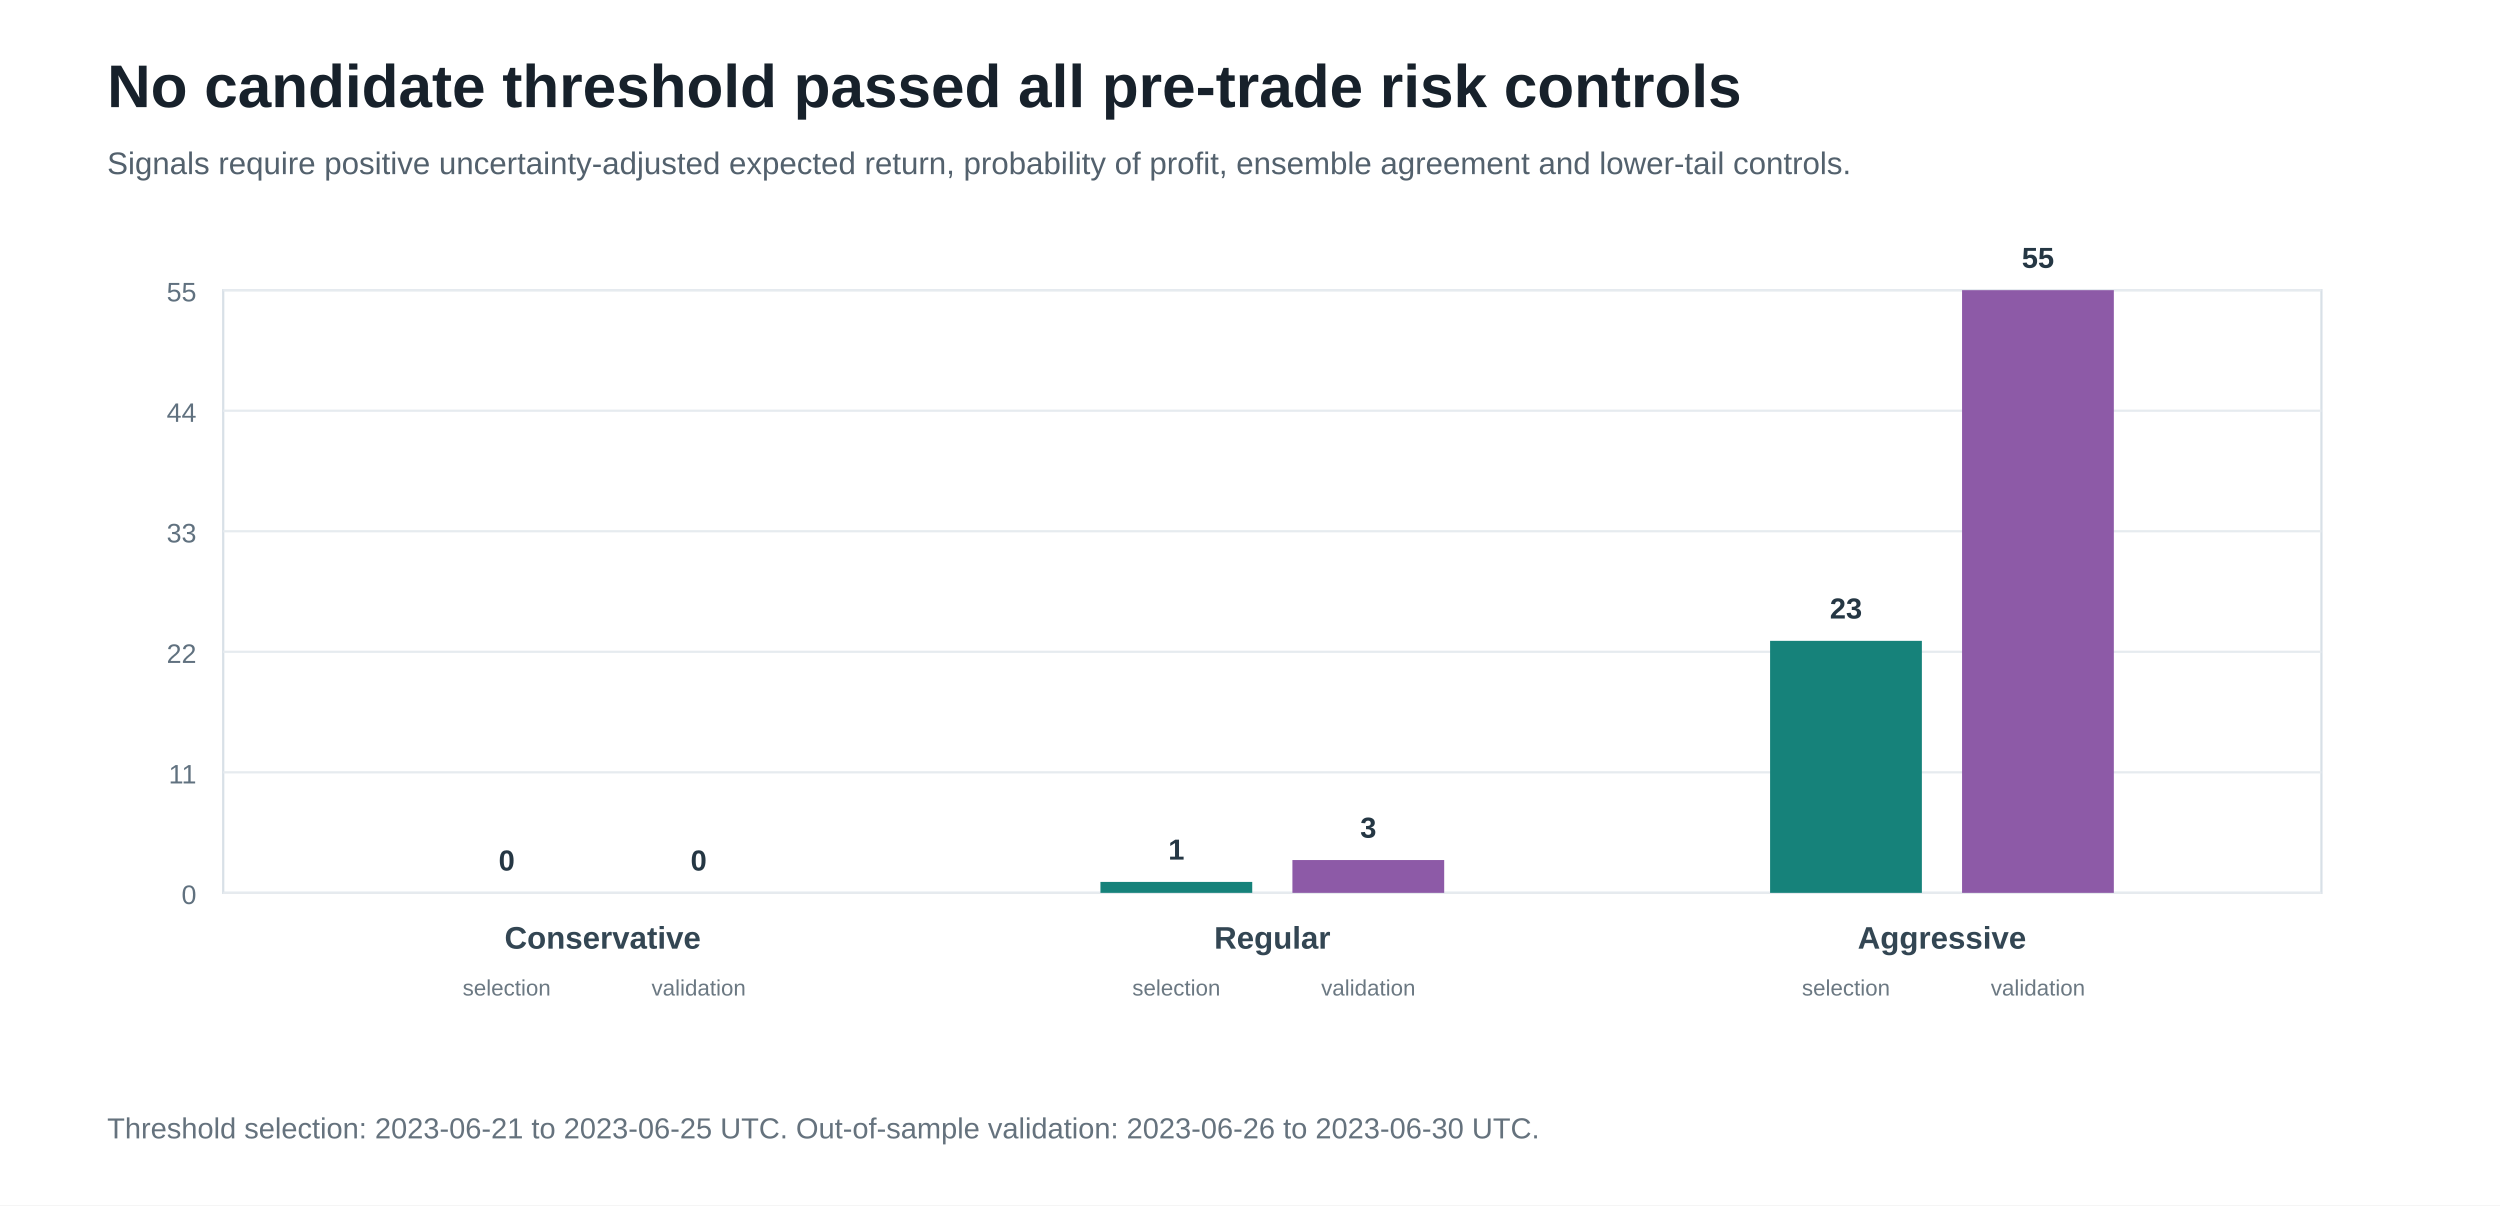
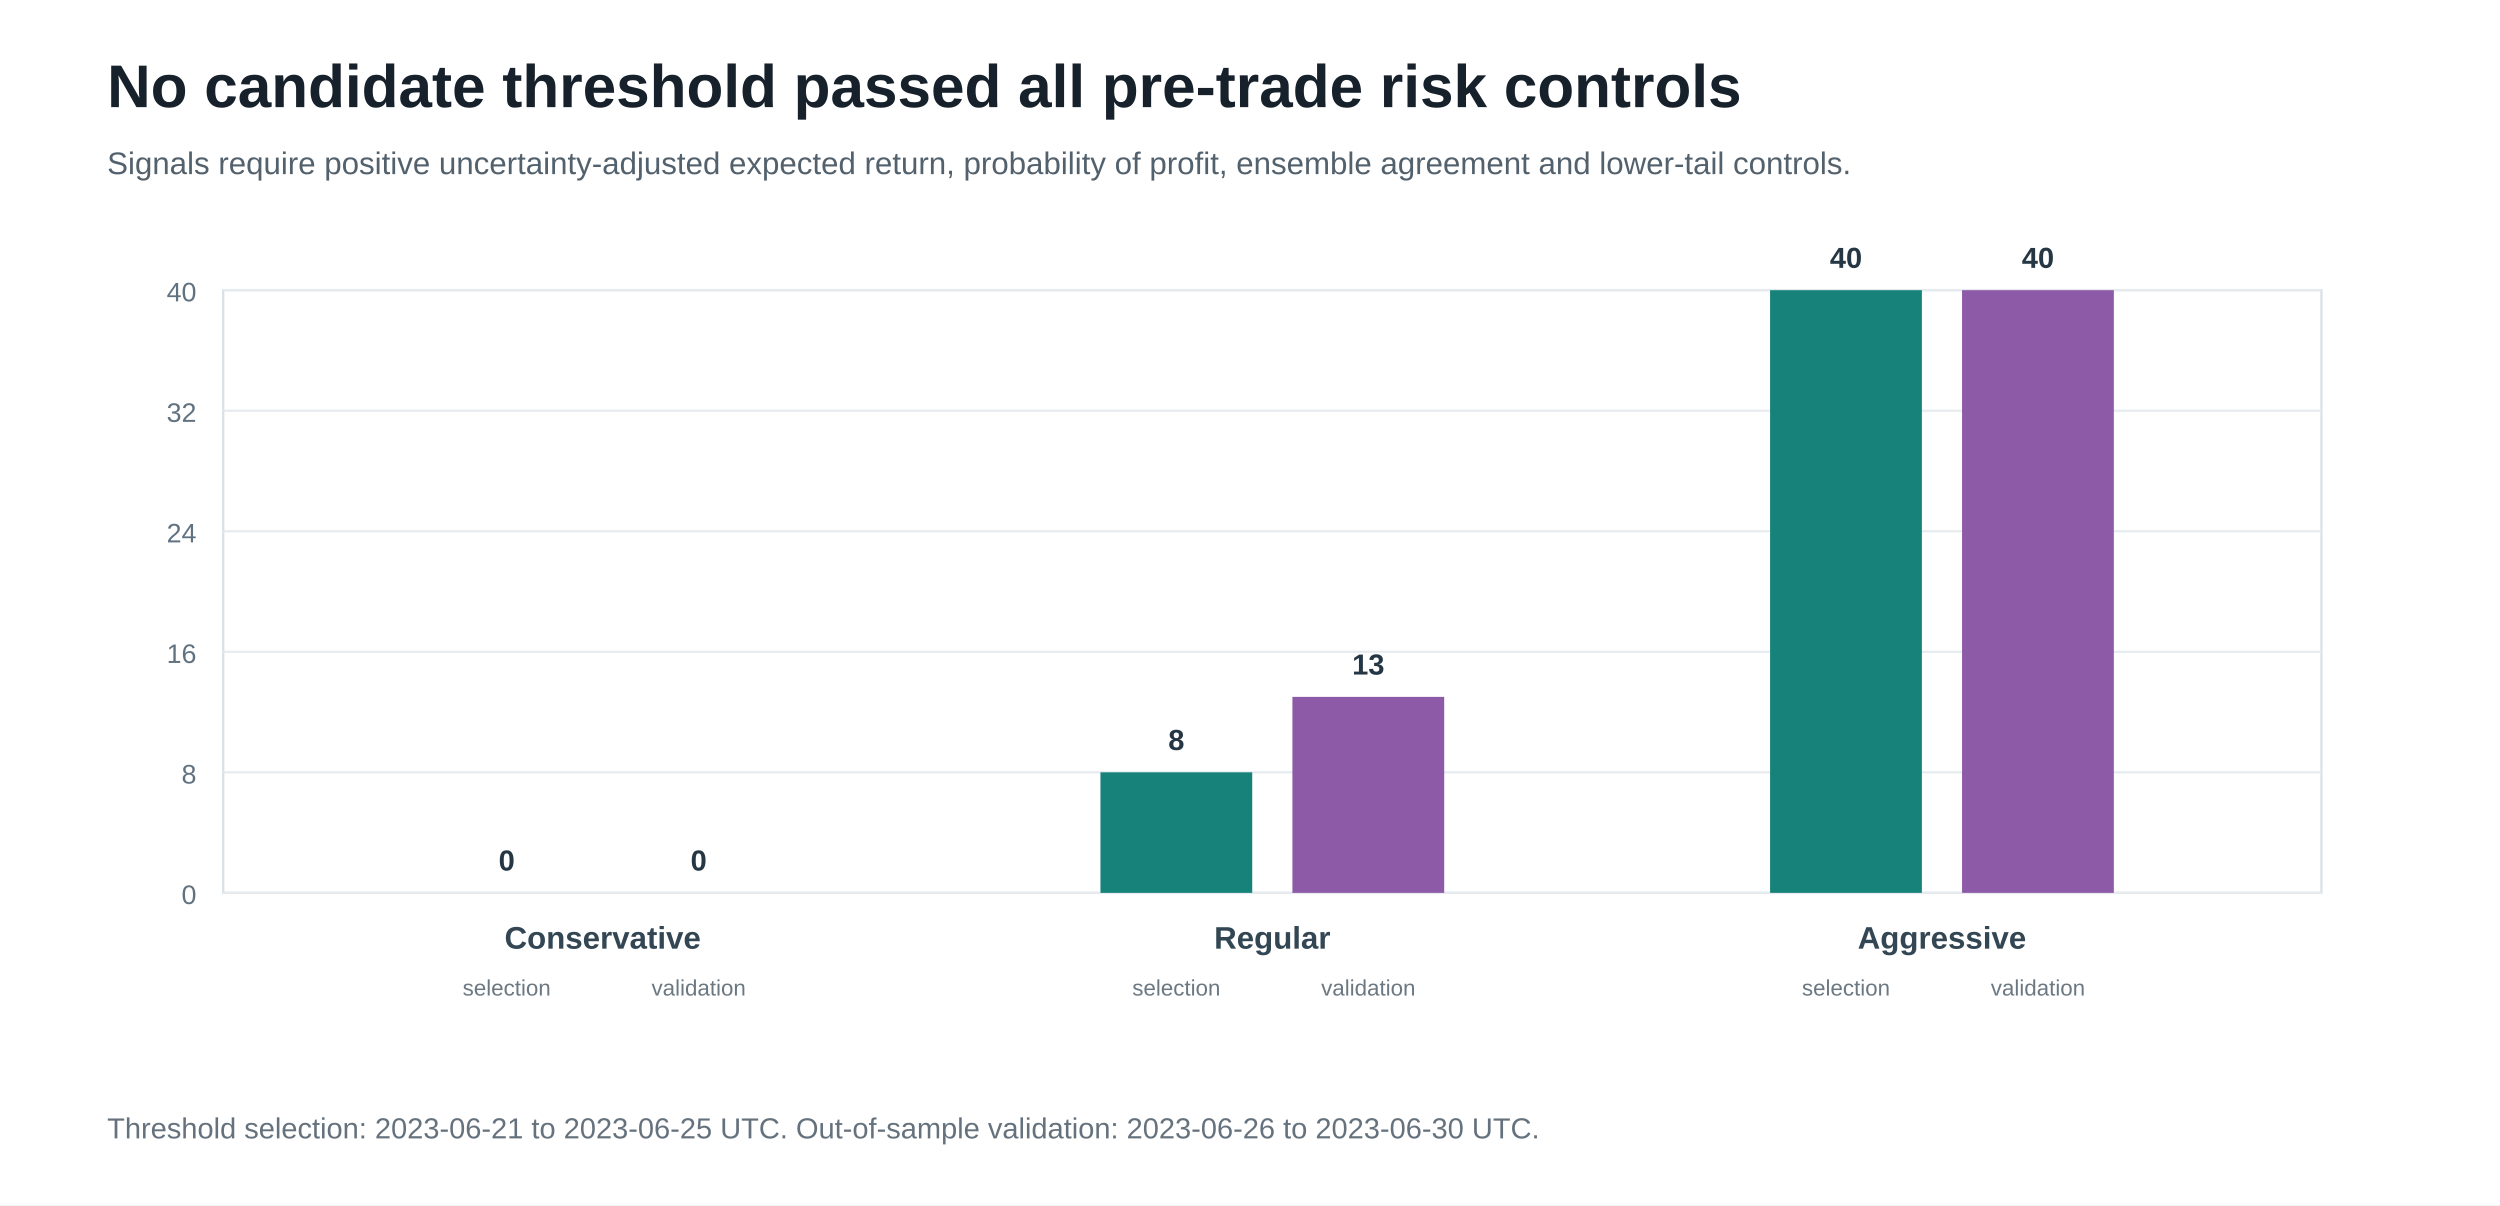
<svg xmlns="http://www.w3.org/2000/svg" width="1120" height="540" viewBox="0 0 1120 540" role="img" aria-labelledby="title desc">
  <rect width="100%" height="100%" fill="#ffffff" />
  <text x="48" y="48" font-family="Segoe UI, Arial, sans-serif" font-size="27" font-weight="700" fill="#17212b">No candidate threshold passed all pre-trade risk controls</text>
  <text x="48" y="78" font-family="Segoe UI, Arial, sans-serif" font-size="14" fill="#53616d">Signals require positive uncertainty-adjusted expected return, probability of profit, ensemble agreement and lower-tail controls.</text>
  <rect x="100" y="130" width="940" height="270" fill="#ffffff" stroke="#d8e0e7" />
  <line x1="100" y1="400.0" x2="1040" y2="400.0" stroke="#e6ebef" />
  <text x="88" y="405.0" text-anchor="end" font-family="Segoe UI, Arial, sans-serif" font-size="12" fill="#60717f">0</text>
  <line x1="100" y1="346.0" x2="1040" y2="346.0" stroke="#e6ebef" />
-   <text x="88" y="351.0" text-anchor="end" font-family="Segoe UI, Arial, sans-serif" font-size="12" fill="#60717f">11</text>
+   <text x="88" y="351.0" text-anchor="end" font-family="Segoe UI, Arial, sans-serif" font-size="12" fill="#60717f">8</text>
  <line x1="100" y1="292.0" x2="1040" y2="292.0" stroke="#e6ebef" />
-   <text x="88" y="297.0" text-anchor="end" font-family="Segoe UI, Arial, sans-serif" font-size="12" fill="#60717f">22</text>
+   <text x="88" y="297.0" text-anchor="end" font-family="Segoe UI, Arial, sans-serif" font-size="12" fill="#60717f">16</text>
  <line x1="100" y1="238.0" x2="1040" y2="238.0" stroke="#e6ebef" />
-   <text x="88" y="243.0" text-anchor="end" font-family="Segoe UI, Arial, sans-serif" font-size="12" fill="#60717f">33</text>
+   <text x="88" y="243.0" text-anchor="end" font-family="Segoe UI, Arial, sans-serif" font-size="12" fill="#60717f">24</text>
  <line x1="100" y1="184.0" x2="1040" y2="184.0" stroke="#e6ebef" />
-   <text x="88" y="189.0" text-anchor="end" font-family="Segoe UI, Arial, sans-serif" font-size="12" fill="#60717f">44</text>
+   <text x="88" y="189.0" text-anchor="end" font-family="Segoe UI, Arial, sans-serif" font-size="12" fill="#60717f">32</text>
  <line x1="100" y1="130.0" x2="1040" y2="130.0" stroke="#e6ebef" />
-   <text x="88" y="135.0" text-anchor="end" font-family="Segoe UI, Arial, sans-serif" font-size="12" fill="#60717f">55</text>
+   <text x="88" y="135.0" text-anchor="end" font-family="Segoe UI, Arial, sans-serif" font-size="12" fill="#60717f">40</text>
  <rect x="193.0" y="400.0" width="68" height="0.0" fill="#16827a" />
  <text x="227.0" y="390.0" text-anchor="middle" font-family="Segoe UI, Arial, sans-serif" font-size="13" font-weight="700" fill="#253744">0</text>
  <text x="227.0" y="446" text-anchor="middle" font-family="Segoe UI, Arial, sans-serif" font-size="10" fill="#6b7882">selection</text>
  <rect x="279.0" y="400.0" width="68" height="0.0" fill="#8d5aa7" />
  <text x="313.0" y="390.0" text-anchor="middle" font-family="Segoe UI, Arial, sans-serif" font-size="13" font-weight="700" fill="#253744">0</text>
  <text x="313.0" y="446" text-anchor="middle" font-family="Segoe UI, Arial, sans-serif" font-size="10" fill="#6b7882">validation</text>
  <text x="270.0" y="425" text-anchor="middle" font-family="Segoe UI, Arial, sans-serif" font-size="14" font-weight="700" fill="#334653">Conservative</text>
-   <rect x="493.0" y="395.1" width="68" height="4.9" fill="#16827a" />
-   <text x="527.0" y="385.1" text-anchor="middle" font-family="Segoe UI, Arial, sans-serif" font-size="13" font-weight="700" fill="#253744">1</text>
+   <rect x="493.0" y="346.0" width="68" height="54.0" fill="#16827a" />
+   <text x="527.0" y="336.0" text-anchor="middle" font-family="Segoe UI, Arial, sans-serif" font-size="13" font-weight="700" fill="#253744">8</text>
  <text x="527.0" y="446" text-anchor="middle" font-family="Segoe UI, Arial, sans-serif" font-size="10" fill="#6b7882">selection</text>
-   <rect x="579.0" y="385.3" width="68" height="14.7" fill="#8d5aa7" />
-   <text x="613.0" y="375.3" text-anchor="middle" font-family="Segoe UI, Arial, sans-serif" font-size="13" font-weight="700" fill="#253744">3</text>
+   <rect x="579.0" y="312.2" width="68" height="87.8" fill="#8d5aa7" />
+   <text x="613.0" y="302.2" text-anchor="middle" font-family="Segoe UI, Arial, sans-serif" font-size="13" font-weight="700" fill="#253744">13</text>
  <text x="613.0" y="446" text-anchor="middle" font-family="Segoe UI, Arial, sans-serif" font-size="10" fill="#6b7882">validation</text>
  <text x="570.0" y="425" text-anchor="middle" font-family="Segoe UI, Arial, sans-serif" font-size="14" font-weight="700" fill="#334653">Regular</text>
-   <rect x="793.0" y="287.1" width="68" height="112.9" fill="#16827a" />
-   <text x="827.0" y="277.1" text-anchor="middle" font-family="Segoe UI, Arial, sans-serif" font-size="13" font-weight="700" fill="#253744">23</text>
+   <rect x="793.0" y="130.0" width="68" height="270.0" fill="#16827a" />
+   <text x="827.0" y="120.0" text-anchor="middle" font-family="Segoe UI, Arial, sans-serif" font-size="13" font-weight="700" fill="#253744">40</text>
  <text x="827.0" y="446" text-anchor="middle" font-family="Segoe UI, Arial, sans-serif" font-size="10" fill="#6b7882">selection</text>
  <rect x="879.0" y="130.0" width="68" height="270.0" fill="#8d5aa7" />
-   <text x="913.0" y="120.0" text-anchor="middle" font-family="Segoe UI, Arial, sans-serif" font-size="13" font-weight="700" fill="#253744">55</text>
+   <text x="913.0" y="120.0" text-anchor="middle" font-family="Segoe UI, Arial, sans-serif" font-size="13" font-weight="700" fill="#253744">40</text>
  <text x="913.0" y="446" text-anchor="middle" font-family="Segoe UI, Arial, sans-serif" font-size="10" fill="#6b7882">validation</text>
  <text x="870.0" y="425" text-anchor="middle" font-family="Segoe UI, Arial, sans-serif" font-size="14" font-weight="700" fill="#334653">Aggressive</text>
  <text x="48" y="510" font-family="Segoe UI, Arial, sans-serif" font-size="13" fill="#65727d">Threshold selection: 2023-06-21 to 2023-06-25 UTC. Out-of-sample validation: 2023-06-26 to 2023-06-30 UTC.</text>
</svg>
